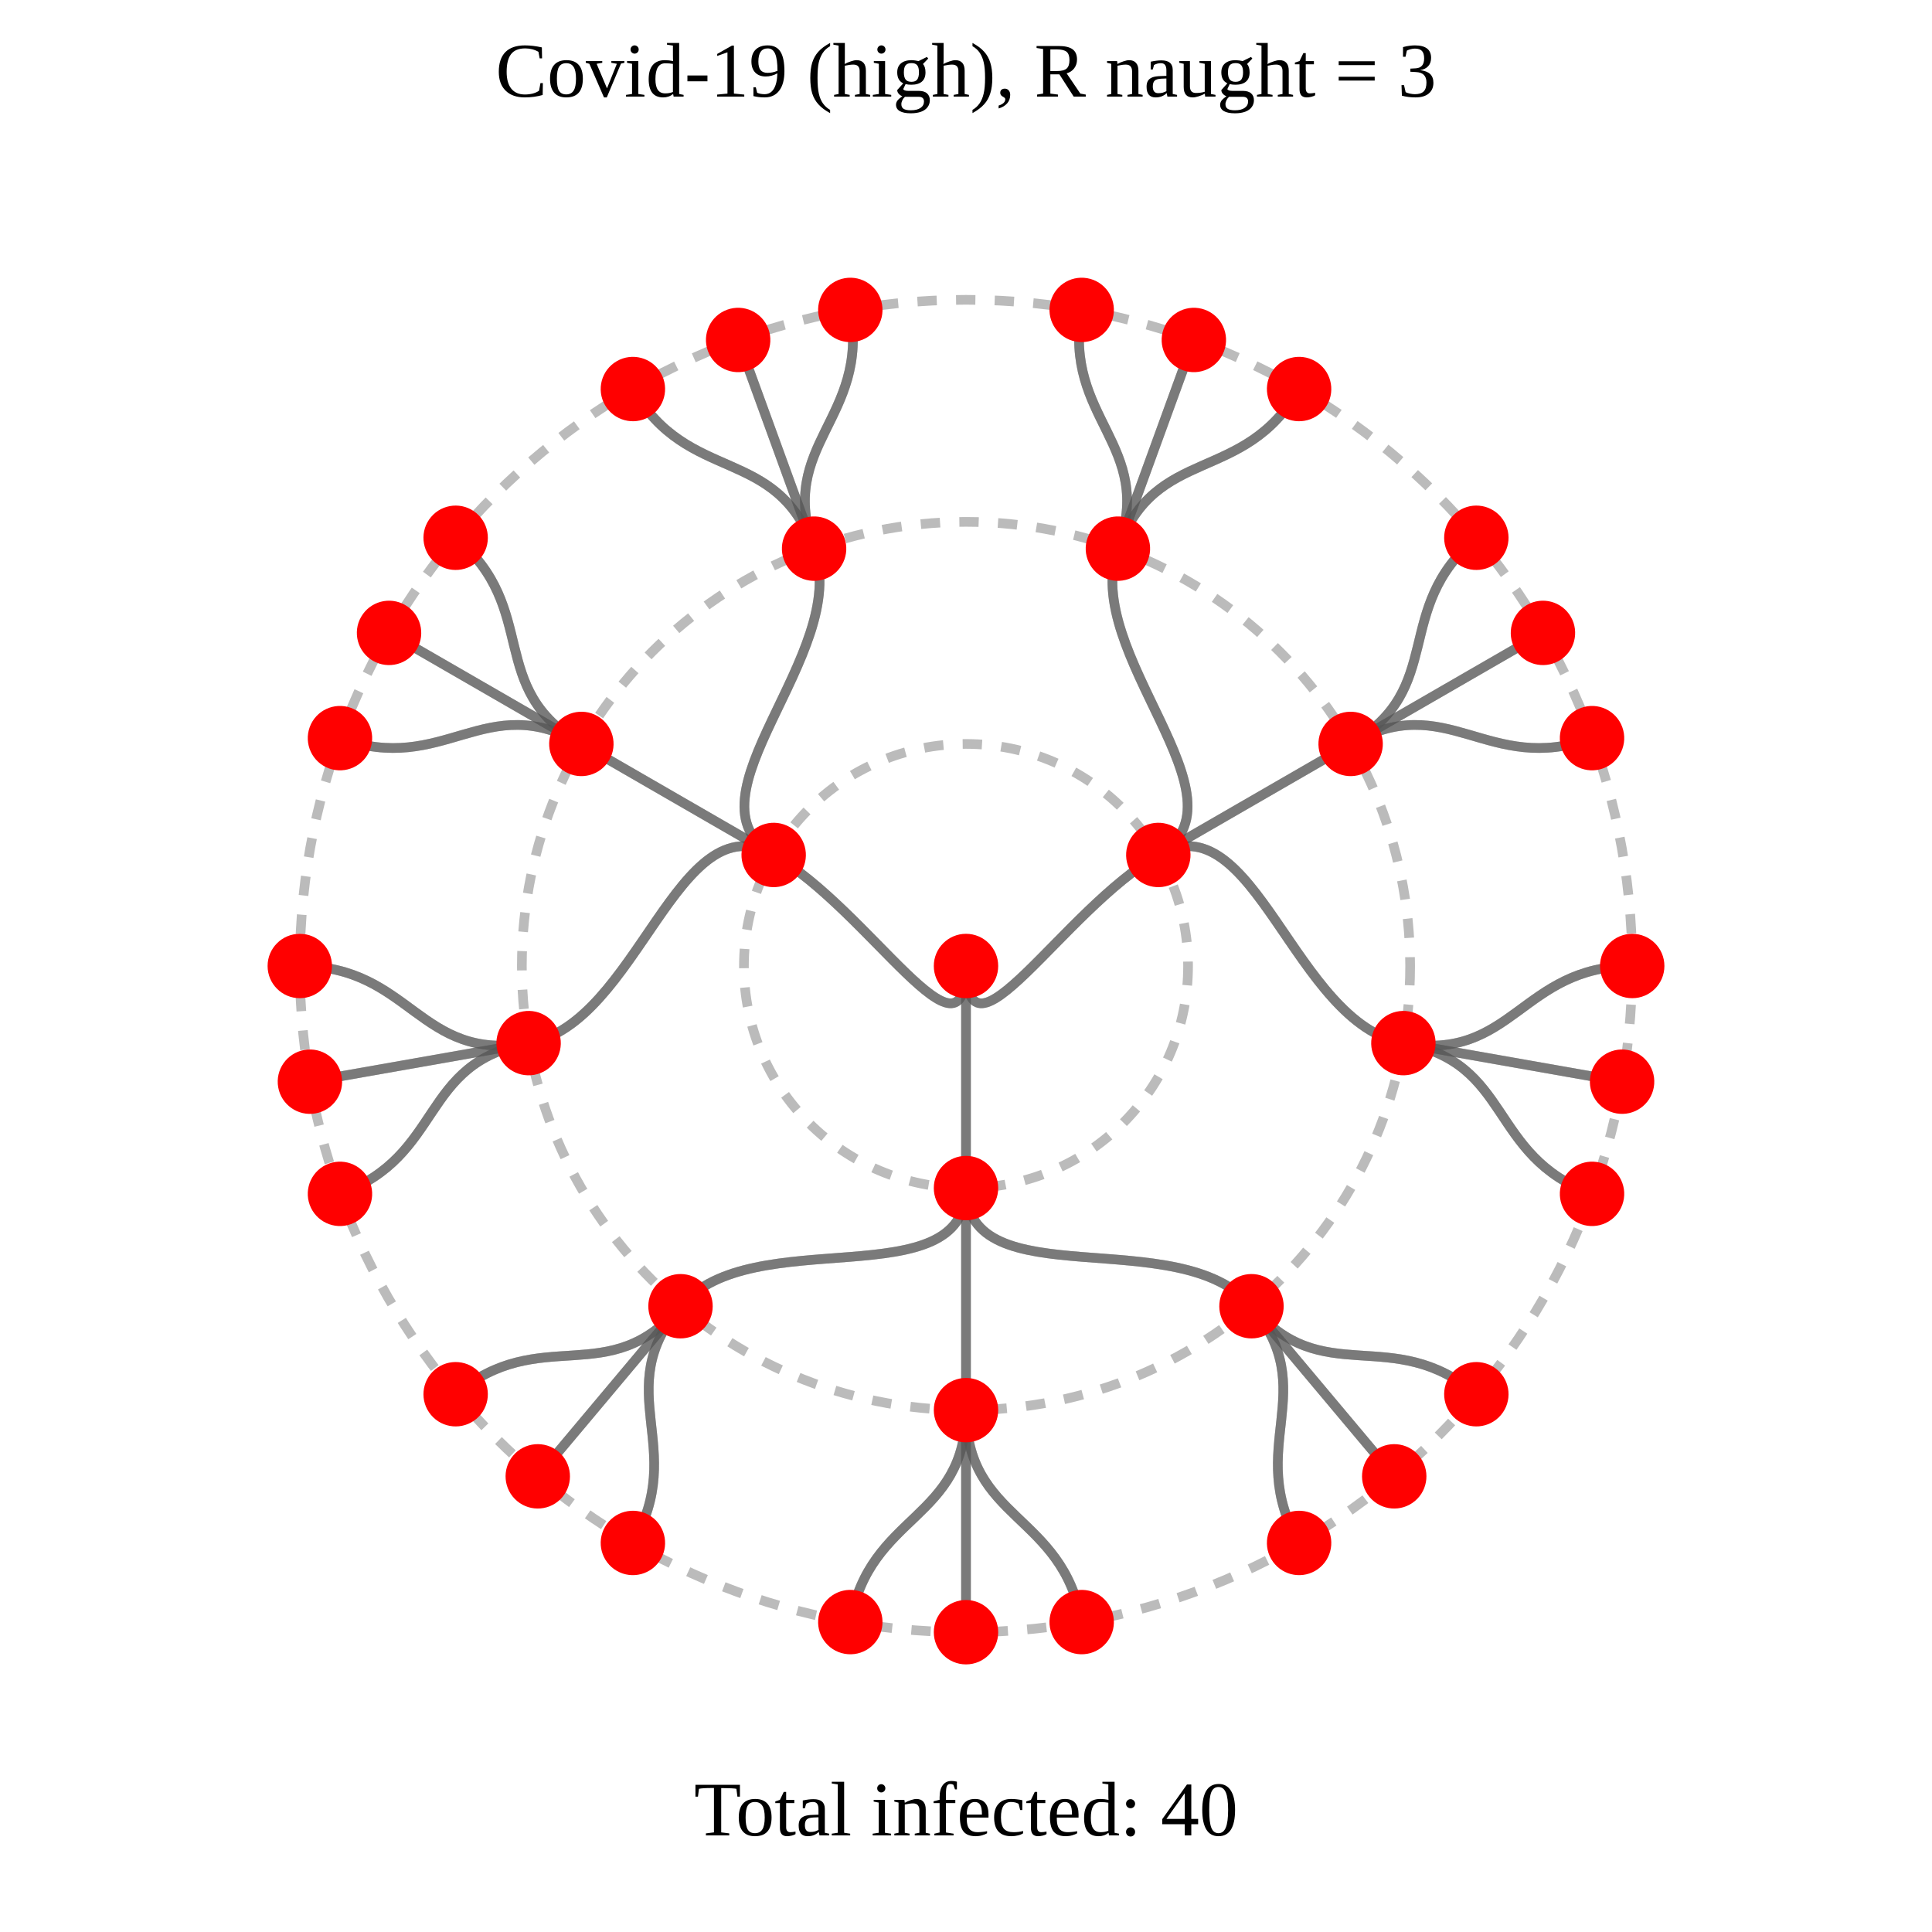
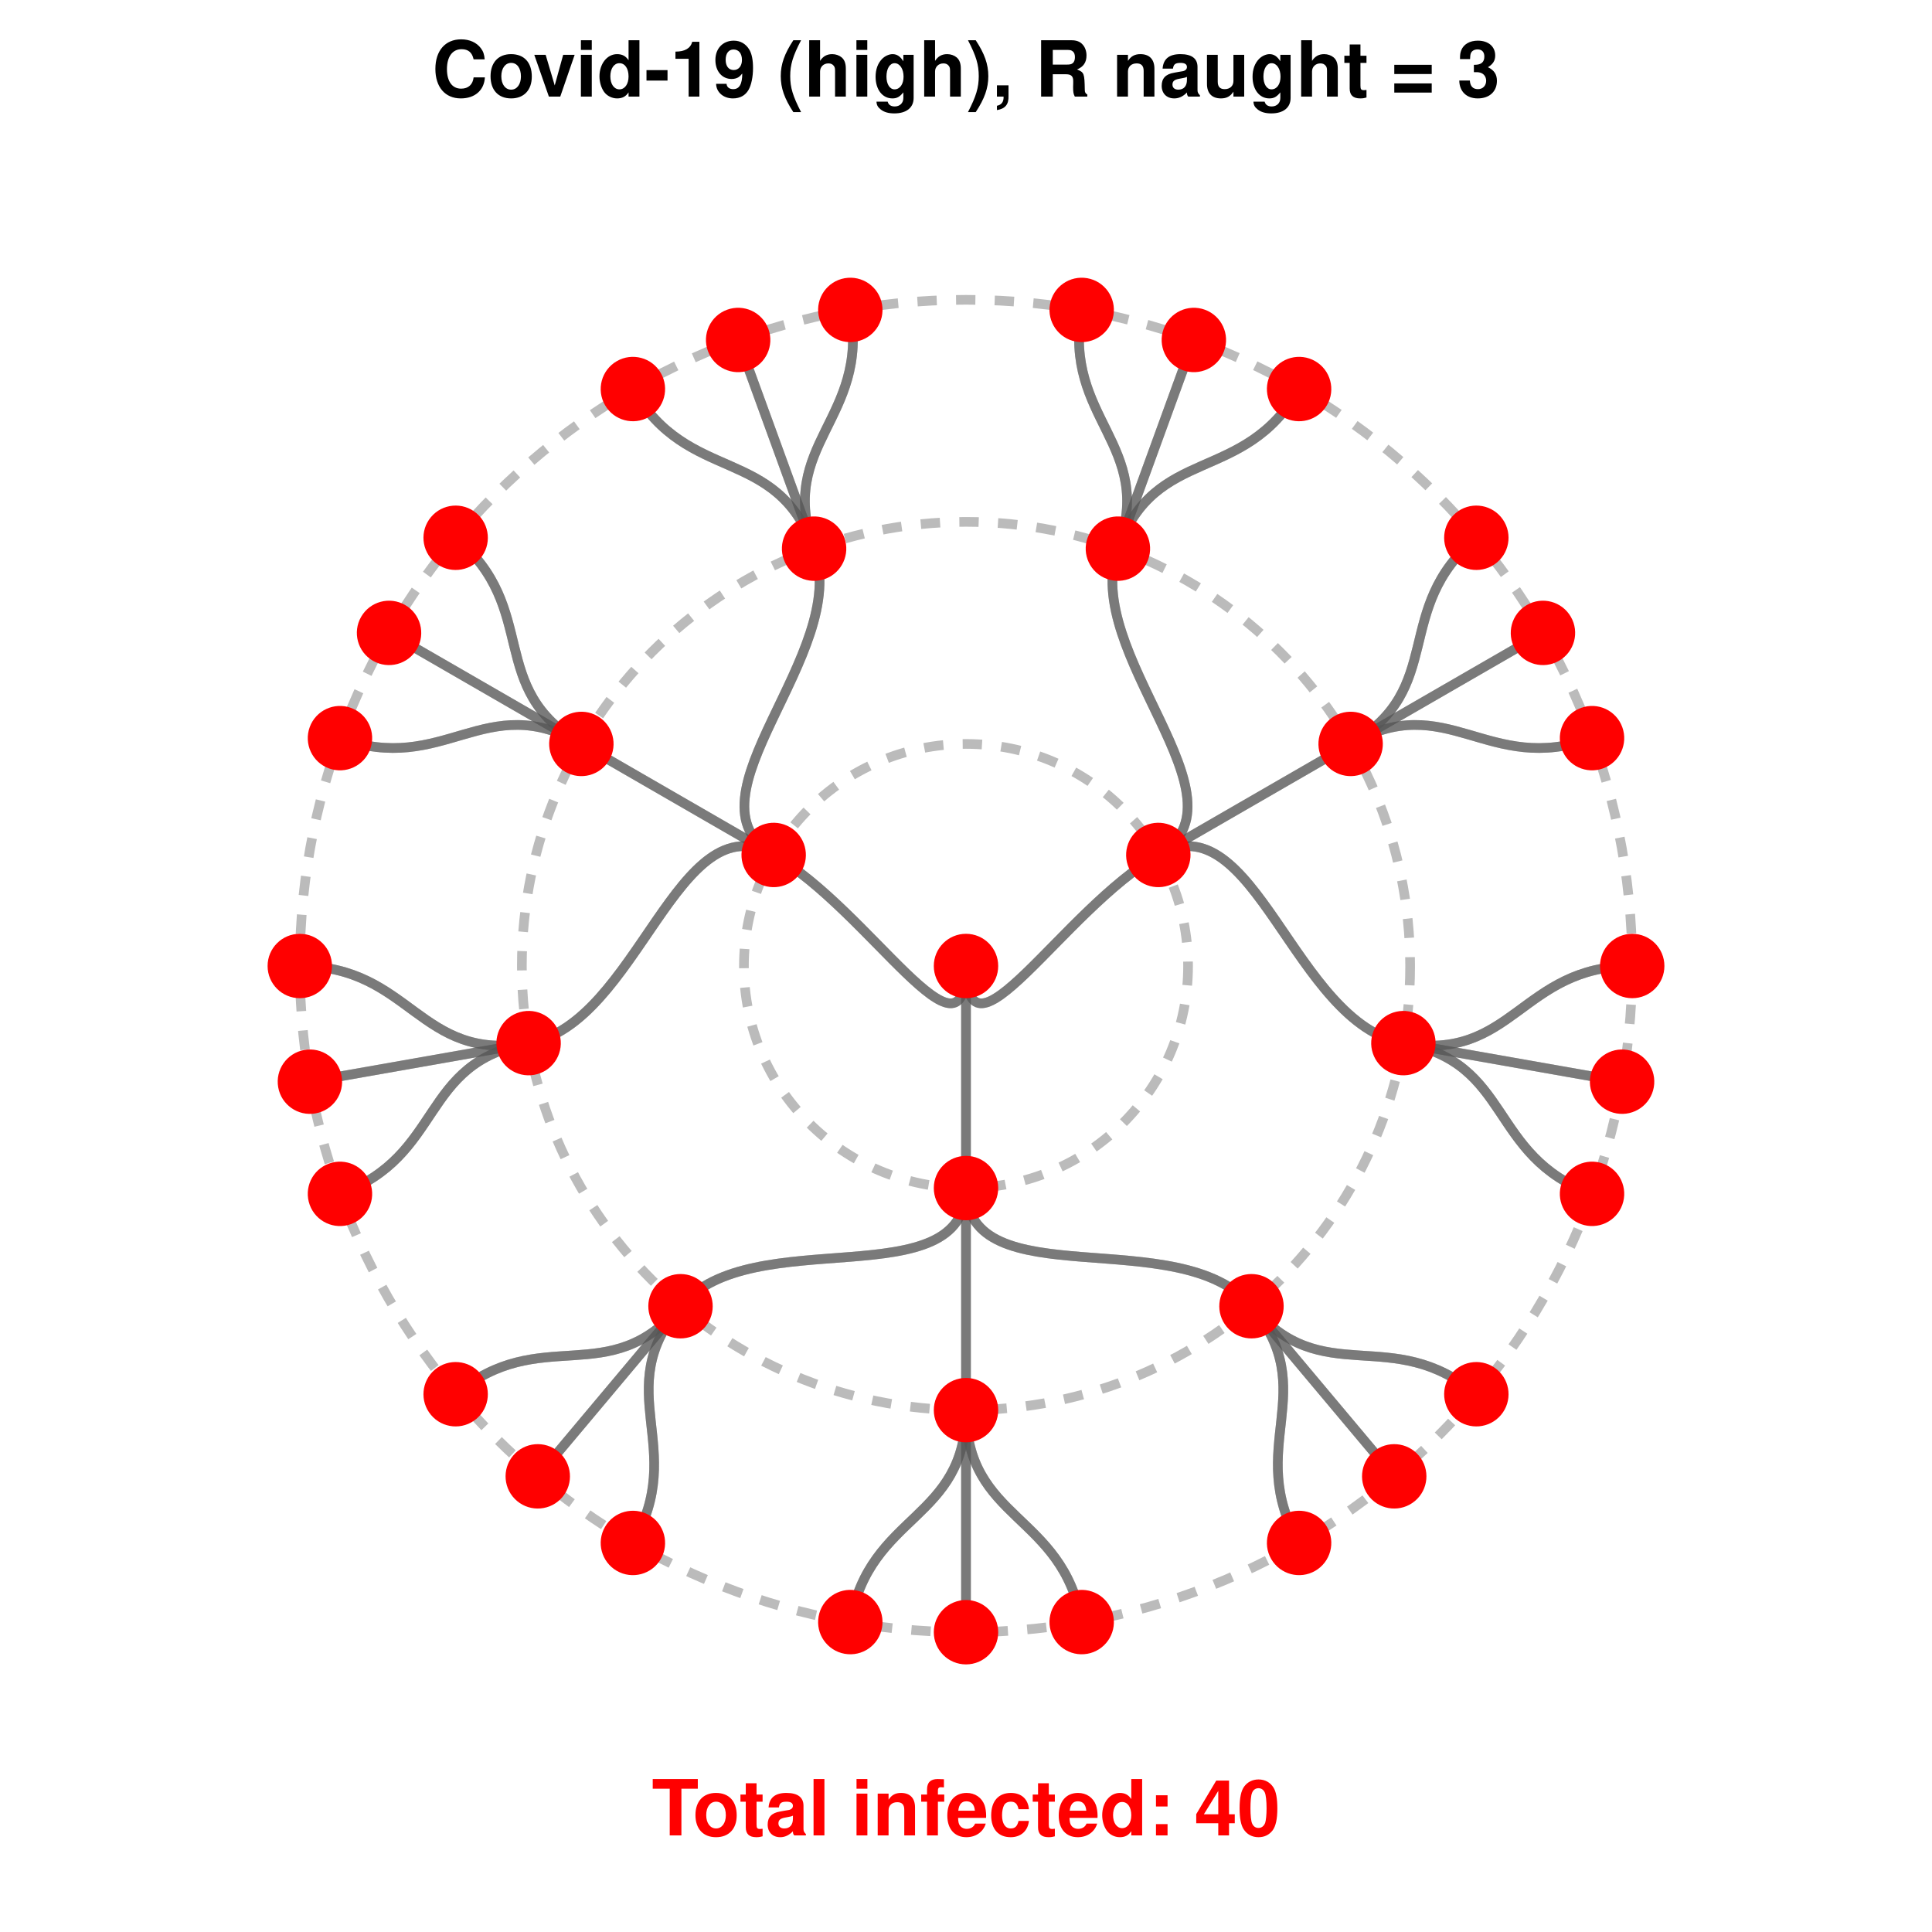
- <svg xmlns="http://www.w3.org/2000/svg" width="300" height="300" preserveAspectRatio="xMinYMin meet" viewBox="0 0 300 300" class="svg-content">
+ <svg xmlns="http://www.w3.org/2000/svg" version="1.1" id="Layer_1" x="0px" y="0px" viewBox="0 0 300 300" style="enable-background:new 0 0 300 300;" xml:space="preserve">
+   <style type="text/css">
+ 	.radial-total {
+ 		font-family: "Guardian Text Sans Web", "Helvetica Neue", Helvetica, Arial, "Lucida Grande", sans-serif;
+ 		font-size: 12px;
+ 		fill: red;
+ 		font-weight: 600;
+ 	}
+ 
+ 	.radial-info {
+ 		font-family: "Guardian Text Sans Web", "Helvetica Neue", Helvetica, Arial, "Lucida Grande", sans-serif;
+ 		font-size: 12px;
+ 		fill: black;
+ 		font-weight: 600;
+ 	}
+ </style>
  <g transform="translate(150,150)" fill="none" stroke="#555" stroke-opacity="0.4" stroke-width="1.5">
    <path d="M0,0C1.6369151028577463e-14,17.241,14.931,-8.621,29.863,-17.241" />
    <path d="M0,0C1.6369151028577463e-14,17.241,1.0557299992649598e-15,17.241,2.1114599985299196e-15,34.483" />
    <path d="M0,0C1.6369151028577463e-14,17.241,-14.931,-8.621,-29.863,-17.241" />
    <path d="M29.863,-17.241C44.794,-25.862,17.691,-48.605,23.588,-64.806" />
    <path d="M29.863,-17.241C44.794,-25.862,44.794,-25.862,59.726,-34.483" />
    <path d="M29.863,-17.241C44.794,-25.862,50.938,8.982,67.918,11.976" />
    <path d="M2.1114599985299196e-15,34.483C3.1671899977948795e-15,51.724,33.248,39.623,44.33,52.831" />
    <path d="M2.1114599985299196e-15,34.483C3.1671899977948795e-15,51.724,4.9107453085732396e-14,51.724,6.547660411430985e-14,68.966" />
    <path d="M2.1114599985299196e-15,34.483C3.1671899977948795e-15,51.724,-33.248,39.623,-44.33,52.831" />
    <path d="M-29.863,-17.241C-44.794,-25.862,-50.938,8.982,-67.918,11.976" />
    <path d="M-29.863,-17.241C-44.794,-25.862,-44.794,-25.862,-59.726,-34.483" />
    <path d="M-29.863,-17.241C-44.794,-25.862,-17.691,-48.605,-23.588,-64.806" />
    <path d="M23.588,-64.806C29.484,-81.008,14.97,-84.897,17.964,-101.877" />
    <path d="M23.588,-64.806C29.484,-81.008,29.484,-81.008,35.381,-97.21" />
    <path d="M23.588,-64.806C29.484,-81.008,43.103,-74.657,51.724,-89.589" />
    <path d="M59.726,-34.483C74.657,-43.103,66.038,-55.413,79.246,-66.495" />
    <path d="M59.726,-34.483C74.657,-43.103,74.657,-43.103,89.589,-51.724" />
    <path d="M59.726,-34.483C74.657,-43.103,81.008,-29.484,97.21,-35.381" />
    <path d="M67.918,11.976C84.897,14.97,86.207,-3.828355257328127e-14,103.448,-4.594026308793752e-14" />
    <path d="M67.918,11.976C84.897,14.97,84.897,14.97,101.877,17.964" />
    <path d="M67.918,11.976C84.897,14.97,81.008,29.484,97.21,35.381" />
    <path d="M44.33,52.831C55.413,66.038,66.038,55.413,79.246,66.495" />
    <path d="M44.33,52.831C55.413,66.038,55.413,66.038,66.495,79.246" />
    <path d="M44.33,52.831C55.413,66.038,43.103,74.657,51.724,89.589" />
    <path d="M6.547660411430985e-14,68.966C8.184575514288732e-14,86.207,14.97,84.897,17.964,101.877" />
    <path d="M6.547660411430985e-14,68.966C8.184575514288732e-14,86.207,8.184575514288732e-14,86.207,9.821490617146479e-14,103.448" />
    <path d="M6.547660411430985e-14,68.966C8.184575514288732e-14,86.207,-14.97,84.897,-17.964,101.877" />
    <path d="M-44.33,52.831C-55.413,66.038,-43.103,74.657,-51.724,89.589" />
    <path d="M-44.33,52.831C-55.413,66.038,-55.413,66.038,-66.495,79.246" />
    <path d="M-44.33,52.831C-55.413,66.038,-66.038,55.413,-79.246,66.495" />
    <path d="M-67.918,11.976C-84.897,14.97,-81.008,29.484,-97.21,35.381" />
    <path d="M-67.918,11.976C-84.897,14.97,-84.897,14.97,-101.877,17.964" />
    <path d="M-67.918,11.976C-84.897,14.97,-86.207,1.0557299992649599e-14,-103.448,1.2668759991179518e-14" />
    <path d="M-59.726,-34.483C-74.657,-43.103,-81.008,-29.484,-97.21,-35.381" />
    <path d="M-59.726,-34.483C-74.657,-43.103,-74.657,-43.103,-89.589,-51.724" />
    <path d="M-59.726,-34.483C-74.657,-43.103,-66.038,-55.413,-79.246,-66.495" />
    <path d="M-23.588,-64.806C-29.484,-81.008,-43.103,-74.657,-51.724,-89.589" />
    <path d="M-23.588,-64.806C-29.484,-81.008,-29.484,-81.008,-35.381,-97.21" />
    <path d="M-23.588,-64.806C-29.484,-81.008,-14.97,-84.897,-17.964,-101.877" />
  </g>
  <g transform="translate(150,150)" font-family="sans-serif" font-size="10" stroke-linejoin="round" stroke-width="3">
    <text class="testing" style="display: block;" transform="    rotate(90)     translate(0,0)     rotate(0)    " />
    <text class="testing" style="display: block;" transform="    rotate(-30)     translate(34.48276,0)     rotate(0)    " />
    <text class="testing" style="display: block;" transform="    rotate(90)     translate(34.48276,0)     rotate(180)    " />
    <text class="testing" style="display: block;" transform="    rotate(210)     translate(34.48276,0)     rotate(180)    " />
    <text class="testing" style="display: block;" transform="    rotate(-70)     translate(68.96552,0)     rotate(0)    " />
    <text class="testing" style="display: block;" transform="    rotate(-30)     translate(68.96552,0)     rotate(0)    " />
    <text class="testing" style="display: block;" transform="    rotate(10)     translate(68.96552,0)     rotate(0)    " />
    <text class="testing" style="display: block;" transform="    rotate(50)     translate(68.96552,0)     rotate(0)    " />
    <text class="testing" style="display: block;" transform="    rotate(90)     translate(68.96552,0)     rotate(0)    " />
    <text class="testing" style="display: block;" transform="    rotate(130)     translate(68.96552,0)     rotate(180)    " />
    <text class="testing" style="display: block;" transform="    rotate(170)     translate(68.96552,0)     rotate(180)    " />
    <text class="testing" style="display: block;" transform="    rotate(210)     translate(68.96552,0)     rotate(180)    " />
    <text class="testing" style="display: block;" transform="    rotate(250)     translate(68.96552,0)     rotate(180)    " />
    <text class="testing" style="display: block;" transform="    rotate(-80)     translate(103.4483,0)     rotate(0)    " />
    <text class="testing" style="display: block;" transform="    rotate(-70)     translate(103.4483,0)     rotate(0)    " />
    <text class="testing" style="display: block;" transform="    rotate(-60)     translate(103.4483,0)     rotate(0)    " />
    <text class="testing" style="display: block;" transform="    rotate(-40)     translate(103.4483,0)     rotate(0)    " />
    <text class="testing" style="display: block;" transform="    rotate(-30)     translate(103.4483,0)     rotate(0)    " />
    <text class="testing" style="display: block;" transform="    rotate(-20)     translate(103.4483,0)     rotate(0)    " />
    <text class="testing" style="display: block;" transform="    rotate(-2.842170943040401e-14)     translate(103.4483,0)     rotate(0)    " />
    <text class="testing" style="display: block;" transform="    rotate(10)     translate(103.4483,0)     rotate(0)    " />
    <text class="testing" style="display: block;" transform="    rotate(20)     translate(103.4483,0)     rotate(0)    " />
    <text class="testing" style="display: block;" transform="    rotate(40)     translate(103.4483,0)     rotate(0)    " />
    <text class="testing" style="display: block;" transform="    rotate(50)     translate(103.4483,0)     rotate(0)    " />
    <text class="testing" style="display: block;" transform="    rotate(60)     translate(103.4483,0)     rotate(0)    " />
    <text class="testing" style="display: block;" transform="    rotate(80)     translate(103.4483,0)     rotate(0)    " />
    <text class="testing" style="display: block;" transform="    rotate(90)     translate(103.4483,0)     rotate(0)    " />
    <text class="testing" style="display: block;" transform="    rotate(100)     translate(103.4483,0)     rotate(180)    " />
    <text class="testing" style="display: block;" transform="    rotate(120)     translate(103.4483,0)     rotate(180)    " />
    <text class="testing" style="display: block;" transform="    rotate(130)     translate(103.4483,0)     rotate(180)    " />
    <text class="testing" style="display: block;" transform="    rotate(140)     translate(103.4483,0)     rotate(180)    " />
    <text class="testing" style="display: block;" transform="    rotate(160)     translate(103.4483,0)     rotate(180)    " />
    <text class="testing" style="display: block;" transform="    rotate(170)     translate(103.4483,0)     rotate(180)    " />
    <text class="testing" style="display: block;" transform="    rotate(180)     translate(103.4483,0)     rotate(180)    " />
    <text class="testing" style="display: block;" transform="    rotate(200)     translate(103.4483,0)     rotate(180)    " />
    <text class="testing" style="display: block;" transform="    rotate(210)     translate(103.4483,0)     rotate(180)    " />
    <text class="testing" style="display: block;" transform="    rotate(220)     translate(103.4483,0)     rotate(180)    " />
    <text class="testing" style="display: block;" transform="    rotate(240)     translate(103.4483,0)     rotate(180)    " />
    <text class="testing" style="display: block;" transform="    rotate(250)     translate(103.4483,0)     rotate(180)    " />
    <text class="testing" style="display: block;" transform="    rotate(260)     translate(103.4483,0)     rotate(180)    " />
  </g>
  <g>
    <circle cx="150" cy="150" r="103.448" stroke="#555" stroke-opacity="0.4" stroke-width="1.5" fill="none" style="stroke-dasharray: 3, 3;" />
  </g>
  <g>
    <circle cx="150" cy="150" r="68.966" stroke="#555" stroke-opacity="0.4" stroke-width="1.5" fill="none" style="stroke-dasharray: 3, 3;" />
  </g>
  <g>
    <circle cx="150" cy="150" r="34.483" stroke="#555" stroke-opacity="0.4" stroke-width="1.5" fill="none" style="stroke-dasharray: 3, 3;" />
  </g>
  <text class="radial-info" x="150" y="15" style="text-anchor: middle;">Covid-19 (high), R naught = 3</text>
  <text class="radial-total" x="150" y="285" style="text-anchor: middle;">Total infected: 40</text>
  <g transform="translate(150,150)" fill="none" stroke="#555" stroke-opacity="0.4" stroke-width="1.5">
    <path d="M0,0C1.6369151028577463e-14,17.241,14.931,-8.621,29.863,-17.241" />
    <path d="M0,0C1.6369151028577463e-14,17.241,1.0557299992649598e-15,17.241,2.1114599985299196e-15,34.483" />
    <path d="M0,0C1.6369151028577463e-14,17.241,-14.931,-8.621,-29.863,-17.241" />
    <path d="M29.863,-17.241C44.794,-25.862,17.691,-48.605,23.588,-64.806" />
    <path d="M29.863,-17.241C44.794,-25.862,44.794,-25.862,59.726,-34.483" />
    <path d="M29.863,-17.241C44.794,-25.862,50.938,8.982,67.918,11.976" />
    <path d="M2.1114599985299196e-15,34.483C3.1671899977948795e-15,51.724,33.248,39.623,44.33,52.831" />
    <path d="M2.1114599985299196e-15,34.483C3.1671899977948795e-15,51.724,4.9107453085732396e-14,51.724,6.547660411430985e-14,68.966" />
    <path d="M2.1114599985299196e-15,34.483C3.1671899977948795e-15,51.724,-33.248,39.623,-44.33,52.831" />
    <path d="M-29.863,-17.241C-44.794,-25.862,-50.938,8.982,-67.918,11.976" />
    <path d="M-29.863,-17.241C-44.794,-25.862,-44.794,-25.862,-59.726,-34.483" />
    <path d="M-29.863,-17.241C-44.794,-25.862,-17.691,-48.605,-23.588,-64.806" />
    <path d="M23.588,-64.806C29.484,-81.008,14.97,-84.897,17.964,-101.877" />
    <path d="M23.588,-64.806C29.484,-81.008,29.484,-81.008,35.381,-97.21" />
    <path d="M23.588,-64.806C29.484,-81.008,43.103,-74.657,51.724,-89.589" />
    <path d="M59.726,-34.483C74.657,-43.103,66.038,-55.413,79.246,-66.495" />
    <path d="M59.726,-34.483C74.657,-43.103,74.657,-43.103,89.589,-51.724" />
    <path d="M59.726,-34.483C74.657,-43.103,81.008,-29.484,97.21,-35.381" />
    <path d="M67.918,11.976C84.897,14.97,86.207,-3.828355257328127e-14,103.448,-4.594026308793752e-14" />
    <path d="M67.918,11.976C84.897,14.97,84.897,14.97,101.877,17.964" />
    <path d="M67.918,11.976C84.897,14.97,81.008,29.484,97.21,35.381" />
    <path d="M44.33,52.831C55.413,66.038,66.038,55.413,79.246,66.495" />
    <path d="M44.33,52.831C55.413,66.038,55.413,66.038,66.495,79.246" />
    <path d="M44.33,52.831C55.413,66.038,43.103,74.657,51.724,89.589" />
    <path d="M6.547660411430985e-14,68.966C8.184575514288732e-14,86.207,14.97,84.897,17.964,101.877" />
    <path d="M6.547660411430985e-14,68.966C8.184575514288732e-14,86.207,8.184575514288732e-14,86.207,9.821490617146479e-14,103.448" />
    <path d="M6.547660411430985e-14,68.966C8.184575514288732e-14,86.207,-14.97,84.897,-17.964,101.877" />
    <path d="M-44.33,52.831C-55.413,66.038,-43.103,74.657,-51.724,89.589" />
    <path d="M-44.33,52.831C-55.413,66.038,-55.413,66.038,-66.495,79.246" />
    <path d="M-44.33,52.831C-55.413,66.038,-66.038,55.413,-79.246,66.495" />
    <path d="M-67.918,11.976C-84.897,14.97,-81.008,29.484,-97.21,35.381" />
    <path d="M-67.918,11.976C-84.897,14.97,-84.897,14.97,-101.877,17.964" />
    <path d="M-67.918,11.976C-84.897,14.97,-86.207,1.0557299992649599e-14,-103.448,1.2668759991179518e-14" />
    <path d="M-59.726,-34.483C-74.657,-43.103,-81.008,-29.484,-97.21,-35.381" />
    <path d="M-59.726,-34.483C-74.657,-43.103,-74.657,-43.103,-89.589,-51.724" />
    <path d="M-59.726,-34.483C-74.657,-43.103,-66.038,-55.413,-79.246,-66.495" />
    <path d="M-23.588,-64.806C-29.484,-81.008,-43.103,-74.657,-51.724,-89.589" />
    <path d="M-23.588,-64.806C-29.484,-81.008,-29.484,-81.008,-35.381,-97.21" />
    <path d="M-23.588,-64.806C-29.484,-81.008,-14.97,-84.897,-17.964,-101.877" />
  </g>
  <g transform="translate(150,150)" fill="none" stroke="#555" stroke-opacity="0.4" stroke-width="1.5">
    <path d="M0,0C1.6369151028577463e-14,17.241,14.931,-8.621,29.863,-17.241" />
    <path d="M0,0C1.6369151028577463e-14,17.241,1.0557299992649598e-15,17.241,2.1114599985299196e-15,34.483" />
    <path d="M0,0C1.6369151028577463e-14,17.241,-14.931,-8.621,-29.863,-17.241" />
    <path d="M29.863,-17.241C44.794,-25.862,17.691,-48.605,23.588,-64.806" />
    <path d="M29.863,-17.241C44.794,-25.862,44.794,-25.862,59.726,-34.483" />
    <path d="M29.863,-17.241C44.794,-25.862,50.938,8.982,67.918,11.976" />
    <path d="M2.1114599985299196e-15,34.483C3.1671899977948795e-15,51.724,33.248,39.623,44.33,52.831" />
    <path d="M2.1114599985299196e-15,34.483C3.1671899977948795e-15,51.724,4.9107453085732396e-14,51.724,6.547660411430985e-14,68.966" />
    <path d="M2.1114599985299196e-15,34.483C3.1671899977948795e-15,51.724,-33.248,39.623,-44.33,52.831" />
    <path d="M-29.863,-17.241C-44.794,-25.862,-50.938,8.982,-67.918,11.976" />
    <path d="M-29.863,-17.241C-44.794,-25.862,-44.794,-25.862,-59.726,-34.483" />
    <path d="M-29.863,-17.241C-44.794,-25.862,-17.691,-48.605,-23.588,-64.806" />
    <path d="M23.588,-64.806C29.484,-81.008,14.97,-84.897,17.964,-101.877" />
    <path d="M23.588,-64.806C29.484,-81.008,29.484,-81.008,35.381,-97.21" />
    <path d="M23.588,-64.806C29.484,-81.008,43.103,-74.657,51.724,-89.589" />
    <path d="M59.726,-34.483C74.657,-43.103,66.038,-55.413,79.246,-66.495" />
    <path d="M59.726,-34.483C74.657,-43.103,74.657,-43.103,89.589,-51.724" />
    <path d="M59.726,-34.483C74.657,-43.103,81.008,-29.484,97.21,-35.381" />
    <path d="M67.918,11.976C84.897,14.97,86.207,-3.828355257328127e-14,103.448,-4.594026308793752e-14" />
    <path d="M67.918,11.976C84.897,14.97,84.897,14.97,101.877,17.964" />
    <path d="M67.918,11.976C84.897,14.97,81.008,29.484,97.21,35.381" />
    <path d="M44.33,52.831C55.413,66.038,66.038,55.413,79.246,66.495" />
    <path d="M44.33,52.831C55.413,66.038,55.413,66.038,66.495,79.246" />
    <path d="M44.33,52.831C55.413,66.038,43.103,74.657,51.724,89.589" />
    <path d="M6.547660411430985e-14,68.966C8.184575514288732e-14,86.207,14.97,84.897,17.964,101.877" />
    <path d="M6.547660411430985e-14,68.966C8.184575514288732e-14,86.207,8.184575514288732e-14,86.207,9.821490617146479e-14,103.448" />
    <path d="M6.547660411430985e-14,68.966C8.184575514288732e-14,86.207,-14.97,84.897,-17.964,101.877" />
    <path d="M-44.33,52.831C-55.413,66.038,-43.103,74.657,-51.724,89.589" />
    <path d="M-44.33,52.831C-55.413,66.038,-55.413,66.038,-66.495,79.246" />
    <path d="M-44.33,52.831C-55.413,66.038,-66.038,55.413,-79.246,66.495" />
    <path d="M-67.918,11.976C-84.897,14.97,-81.008,29.484,-97.21,35.381" />
    <path d="M-67.918,11.976C-84.897,14.97,-84.897,14.97,-101.877,17.964" />
    <path d="M-67.918,11.976C-84.897,14.97,-86.207,1.0557299992649599e-14,-103.448,1.2668759991179518e-14" />
    <path d="M-59.726,-34.483C-74.657,-43.103,-81.008,-29.484,-97.21,-35.381" />
    <path d="M-59.726,-34.483C-74.657,-43.103,-74.657,-43.103,-89.589,-51.724" />
    <path d="M-59.726,-34.483C-74.657,-43.103,-66.038,-55.413,-79.246,-66.495" />
    <path d="M-23.588,-64.806C-29.484,-81.008,-43.103,-74.657,-51.724,-89.589" />
    <path d="M-23.588,-64.806C-29.484,-81.008,-29.484,-81.008,-35.381,-97.21" />
    <path d="M-23.588,-64.806C-29.484,-81.008,-14.97,-84.897,-17.964,-101.877" />
  </g>
  <g transform="translate(150,150)">
    <circle class="testing" style="display: block;" transform="rotate(90) translate(0,0)" fill="red" r="5" />
    <circle class="testing" style="display: block;" transform="rotate(-30) translate(34.48276,0)" fill="red" r="5" />
    <circle class="testing" style="display: block;" transform="rotate(90) translate(34.48276,0)" fill="red" r="5" />
    <circle class="testing" style="display: block;" transform="rotate(210) translate(34.48276,0)" fill="red" r="5" />
    <circle class="testing" style="display: block;" transform="rotate(-70) translate(68.96552,0)" fill="red" r="5" />
    <circle class="testing" style="display: block;" transform="rotate(-30) translate(68.96552,0)" fill="red" r="5" />
    <circle class="testing" style="display: block;" transform="rotate(10) translate(68.96552,0)" fill="red" r="5" />
    <circle class="testing" style="display: block;" transform="rotate(50) translate(68.96552,0)" fill="red" r="5" />
    <circle class="testing" style="display: block;" transform="rotate(90) translate(68.96552,0)" fill="red" r="5" />
    <circle class="testing" style="display: block;" transform="rotate(130) translate(68.96552,0)" fill="red" r="5" />
    <circle class="testing" style="display: block;" transform="rotate(170) translate(68.96552,0)" fill="red" r="5" />
    <circle class="testing" style="display: block;" transform="rotate(210) translate(68.96552,0)" fill="red" r="5" />
    <circle class="testing" style="display: block;" transform="rotate(250) translate(68.96552,0)" fill="red" r="5" />
    <circle class="testing" style="display: block;" transform="rotate(-80) translate(103.4483,0)" fill="red" r="5" />
    <circle class="testing" style="display: block;" transform="rotate(-70) translate(103.4483,0)" fill="red" r="5" />
    <circle class="testing" style="display: block;" transform="rotate(-60) translate(103.4483,0)" fill="red" r="5" />
    <circle class="testing" style="display: block;" transform="rotate(-40) translate(103.4483,0)" fill="red" r="5" />
    <circle class="testing" style="display: block;" transform="rotate(-30) translate(103.4483,0)" fill="red" r="5" />
    <circle class="testing" style="display: block;" transform="rotate(-20) translate(103.4483,0)" fill="red" r="5" />
    <circle class="testing" style="display: block;" transform="rotate(-2.842170943040401e-14) translate(103.4483,0)" fill="red" r="5" />
    <circle class="testing" style="display: block;" transform="rotate(10) translate(103.4483,0)" fill="red" r="5" />
    <circle class="testing" style="display: block;" transform="rotate(20) translate(103.4483,0)" fill="red" r="5" />
    <circle class="testing" style="display: block;" transform="rotate(40) translate(103.4483,0)" fill="red" r="5" />
    <circle class="testing" style="display: block;" transform="rotate(50) translate(103.4483,0)" fill="red" r="5" />
    <circle class="testing" style="display: block;" transform="rotate(60) translate(103.4483,0)" fill="red" r="5" />
    <circle class="testing" style="display: block;" transform="rotate(80) translate(103.4483,0)" fill="red" r="5" />
    <circle class="testing" style="display: block;" transform="rotate(90) translate(103.4483,0)" fill="red" r="5" />
    <circle class="testing" style="display: block;" transform="rotate(100) translate(103.4483,0)" fill="red" r="5" />
    <circle class="testing" style="display: block;" transform="rotate(120) translate(103.4483,0)" fill="red" r="5" />
    <circle class="testing" style="display: block;" transform="rotate(130) translate(103.4483,0)" fill="red" r="5" />
    <circle class="testing" style="display: block;" transform="rotate(140) translate(103.4483,0)" fill="red" r="5" />
    <circle class="testing" style="display: block;" transform="rotate(160) translate(103.4483,0)" fill="red" r="5" />
    <circle class="testing" style="display: block;" transform="rotate(170) translate(103.4483,0)" fill="red" r="5" />
    <circle class="testing" style="display: block;" transform="rotate(180) translate(103.4483,0)" fill="red" r="5" />
    <circle class="testing" style="display: block;" transform="rotate(200) translate(103.4483,0)" fill="red" r="5" />
    <circle class="testing" style="display: block;" transform="rotate(210) translate(103.4483,0)" fill="red" r="5" />
    <circle class="testing" style="display: block;" transform="rotate(220) translate(103.4483,0)" fill="red" r="5" />
    <circle class="testing" style="display: block;" transform="rotate(240) translate(103.4483,0)" fill="red" r="5" />
    <circle class="testing" style="display: block;" transform="rotate(250) translate(103.4483,0)" fill="red" r="5" />
    <circle class="testing" style="display: block;" transform="rotate(260) translate(103.4483,0)" fill="red" r="5" />
  </g>
</svg>
